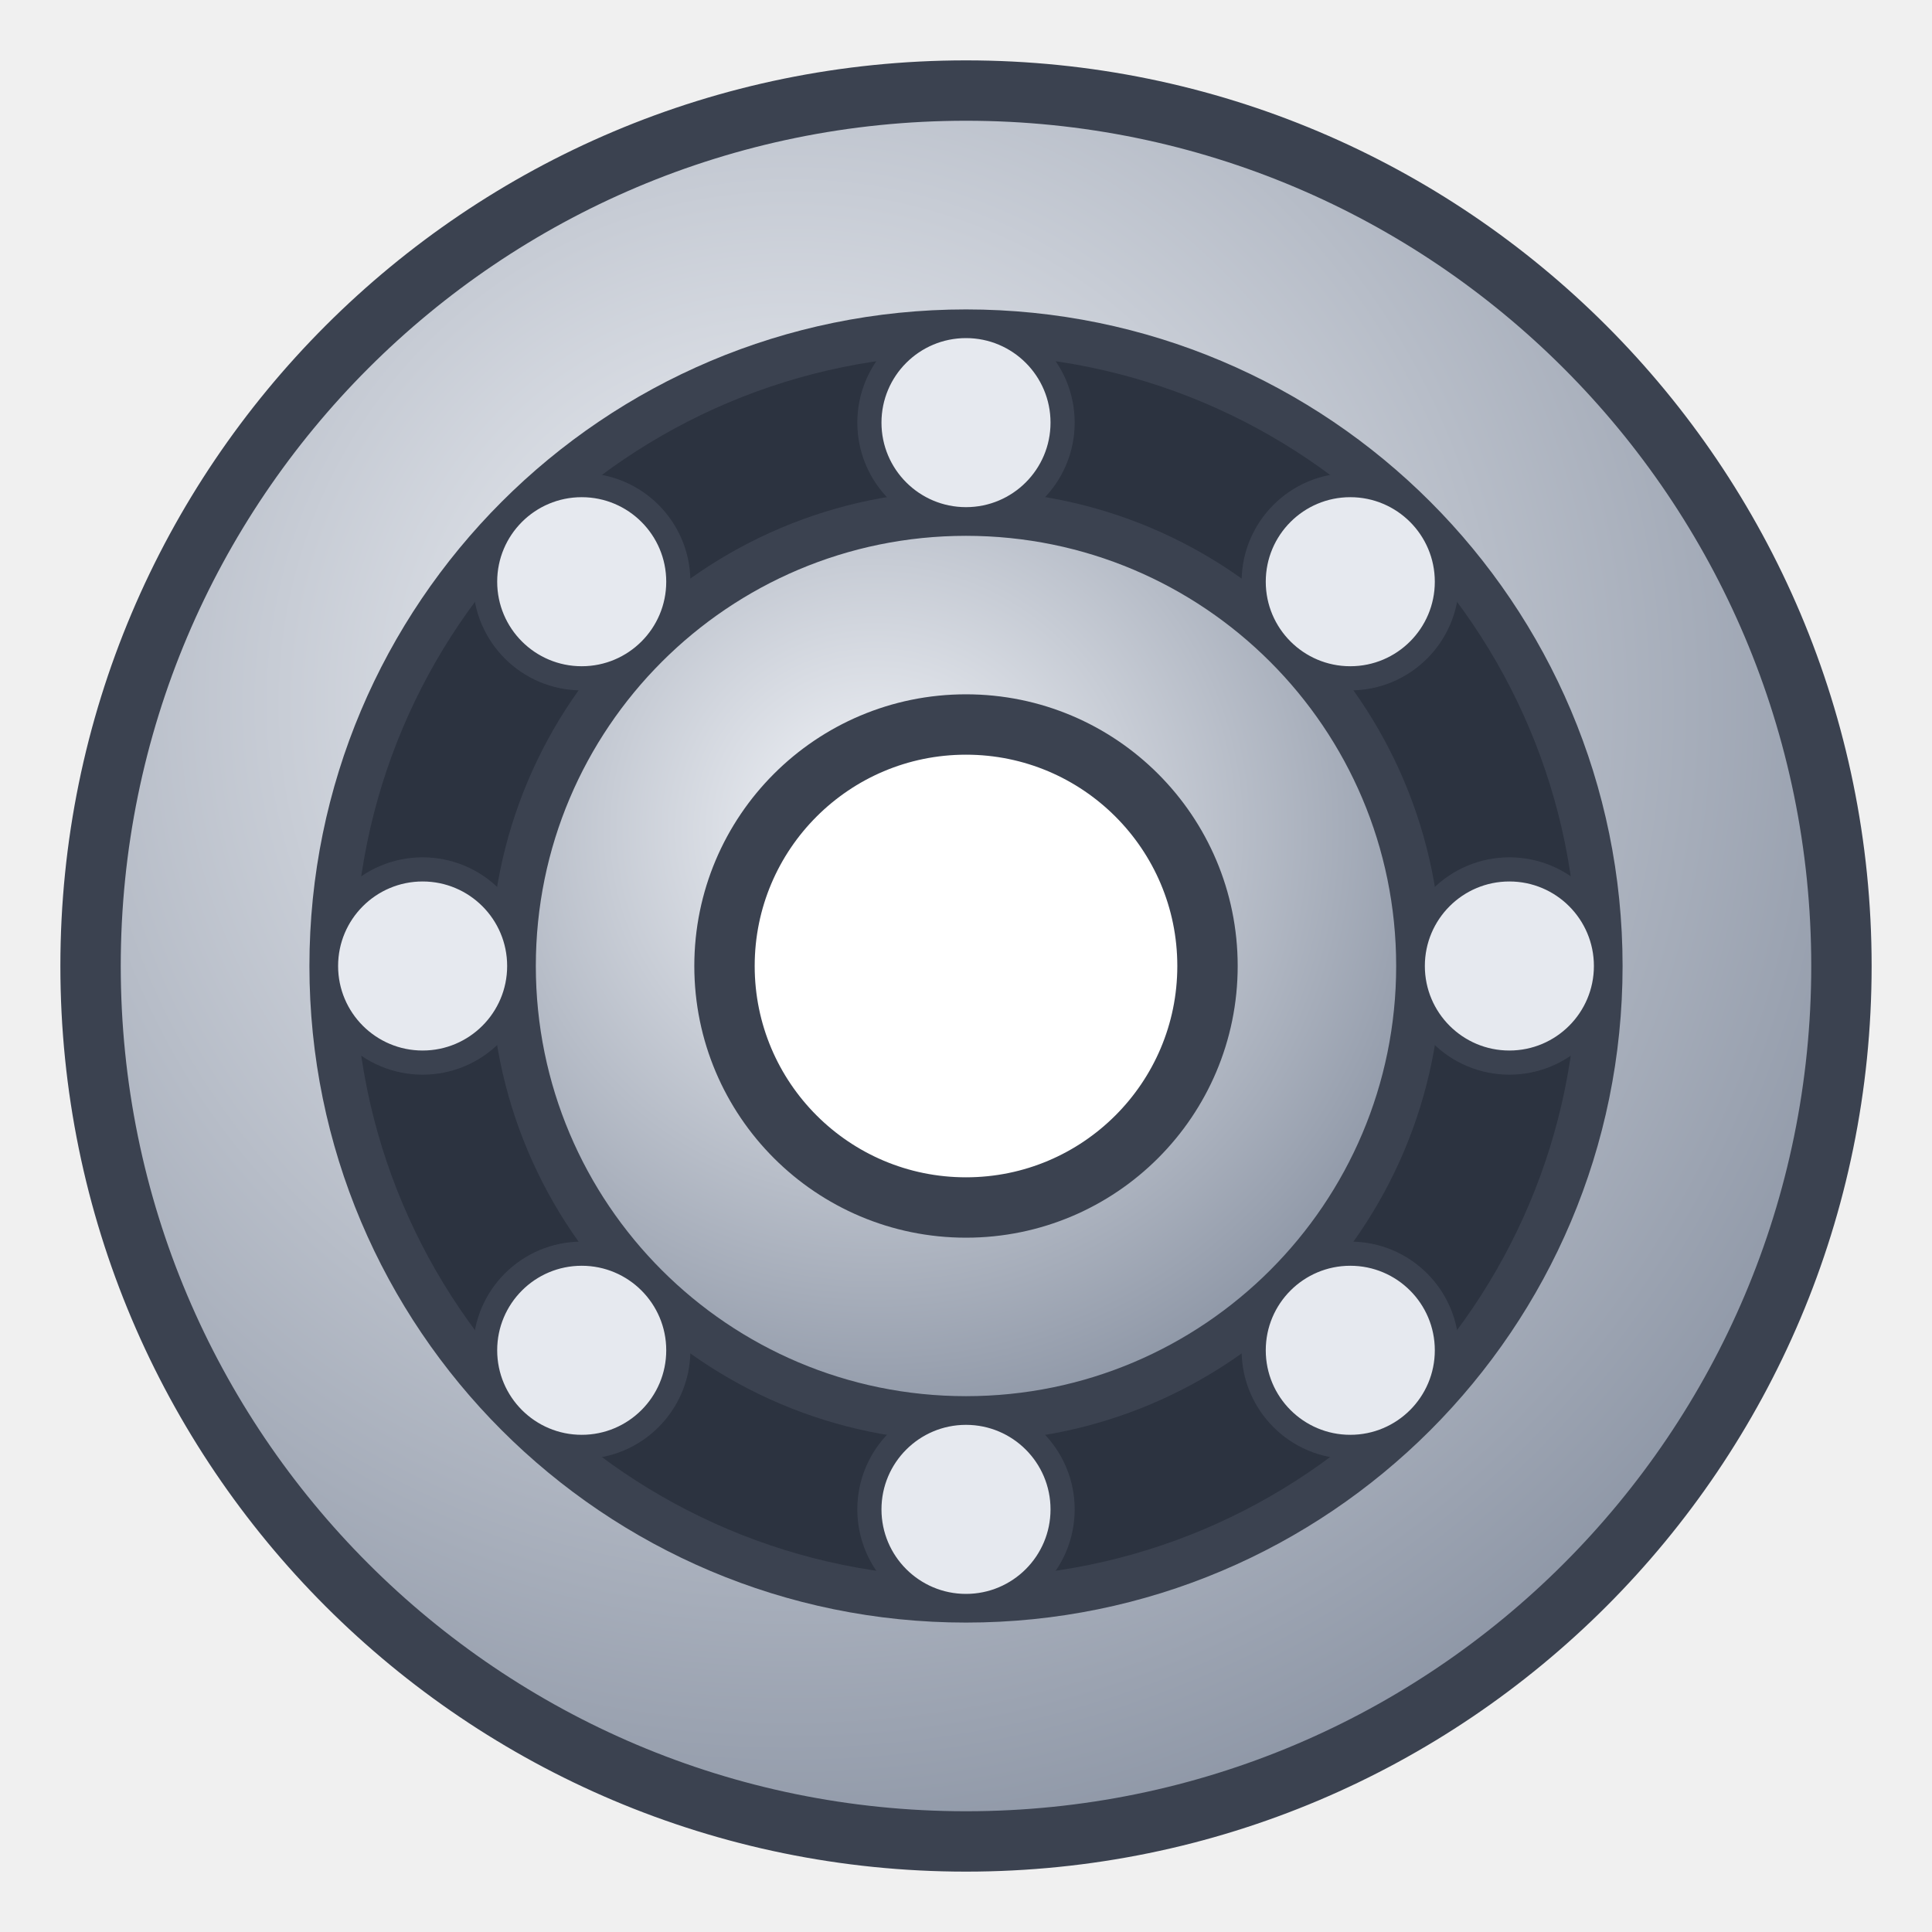
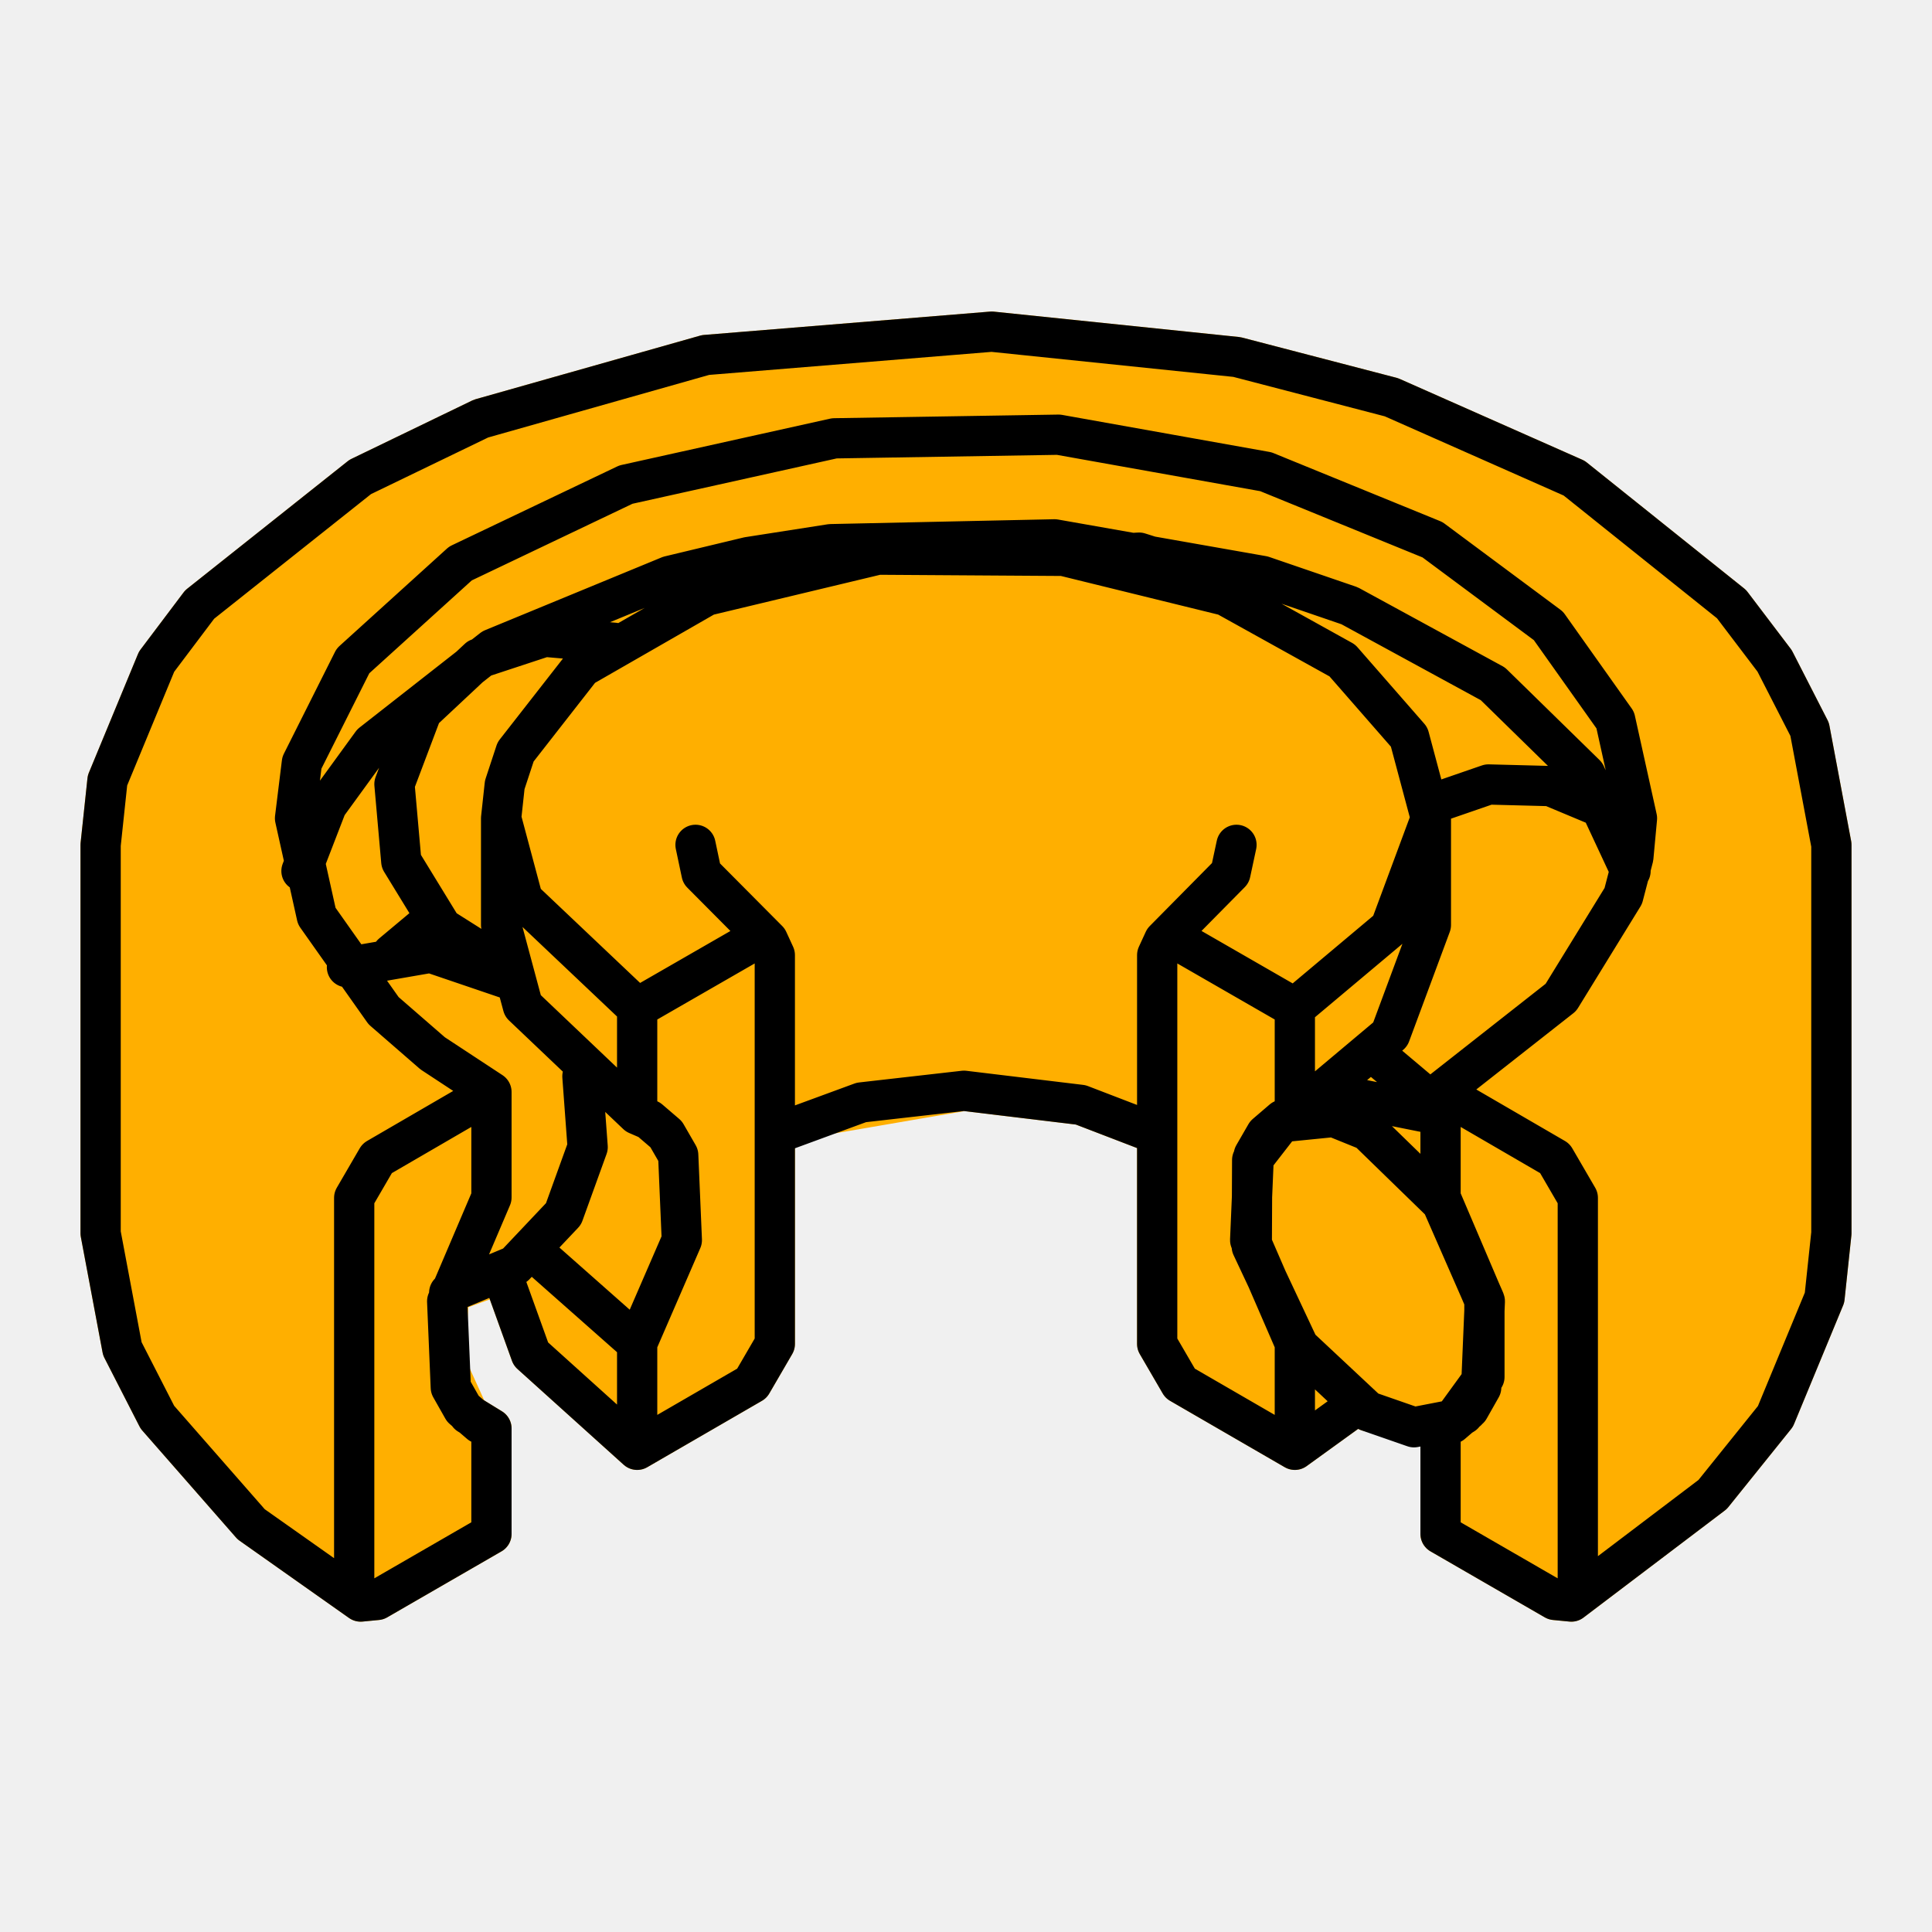
- <svg xmlns="http://www.w3.org/2000/svg" width="64" height="64" viewBox="0 0 64 64">
-   <defs>
-     <radialGradient id="g" cx="40%" cy="35%" r="70%">
-       <stop offset="0" stop-color="#f4f6fa" />
-       <stop offset="1" stop-color="#8a93a3" />
-     </radialGradient>
-   </defs>
-   <circle cx="32" cy="32" r="29" fill="url(#g)" stroke="#3b4250" stroke-width="2" />
-   <circle cx="32" cy="32" r="21" fill="#2c3340" stroke="#3b4250" stroke-width="1.5" />
-   <circle cx="32" cy="32" r="15" fill="url(#g)" stroke="#3b4250" stroke-width="1.5" />
-   <circle cx="32" cy="32" r="8" fill="#ffffff" stroke="#3b4250" stroke-width="2" />
-   <circle cx="50.00" cy="32.00" r="3.2" fill="#e6e9ef" stroke="#3b4250" stroke-width="0.8" />
-   <circle cx="44.73" cy="44.73" r="3.2" fill="#e6e9ef" stroke="#3b4250" stroke-width="0.8" />
-   <circle cx="32.00" cy="50.00" r="3.2" fill="#e6e9ef" stroke="#3b4250" stroke-width="0.8" />
-   <circle cx="19.27" cy="44.73" r="3.2" fill="#e6e9ef" stroke="#3b4250" stroke-width="0.8" />
-   <circle cx="14.00" cy="32.00" r="3.2" fill="#e6e9ef" stroke="#3b4250" stroke-width="0.8" />
-   <circle cx="19.27" cy="19.27" r="3.2" fill="#e6e9ef" stroke="#3b4250" stroke-width="0.8" />
-   <circle cx="32.00" cy="14.00" r="3.2" fill="#e6e9ef" stroke="#3b4250" stroke-width="0.8" />
-   <circle cx="44.73" cy="19.27" r="3.2" fill="#e6e9ef" stroke="#3b4250" stroke-width="0.8" />
+ <svg xmlns="http://www.w3.org/2000/svg" width="48" height="48" viewBox="0 0 48 48">
+   <path d="M28.75,28.18 28.75,33.39 29.32,34.37 32.17,36.02 33.72,34.90 33.98,35.06 35.63,35.44 36.11,35.27 36.45,35.05 36.36,35.14 35.79,35.49 35.79,38.11 38.63,39.75 39.04,39.79 42.55,37.13 44.11,35.19 45.33,32.24 45.50,30.64 45.50,20.99 44.96,18.12 44.09,16.42 43.02,15.01 39.11,11.88 34.57,9.87 30.73,8.87 24.64,8.24 17.53,8.82 11.95,10.40 8.95,11.85 4.96,15.02 3.89,16.44 2.67,19.39 2.50,20.99 2.50,30.64 3.04,33.51 3.91,35.21 6.24,37.87 8.96,39.79 9.37,39.75 12.21,38.11 12.21,35.49 11.64,35.14 11.04,33.82 11.16,32.12 12.47,31.64 13.19,33.64 15.83,36.02 18.68,34.37 19.25,33.39 19.25,28.18 20.22,27.74 23.95,27.10 26.85,27.45 28.75,28.18 Z" fill="#FFAF00" stroke="#FFAF00" stroke-width="1.0" stroke-linejoin="round" />
+   <path d="M28.75,33.39 29.32,34.37 M18.68,34.37 19.25,33.39 M29.32,34.37 32.17,36.02 M32.17,36.02 32.17,33.37 M32.17,33.37 31.06,30.81 31.15,28.70 31.45,28.18 31.87,27.82 M31.87,27.82 32.17,27.69 M32.17,27.69 32.17,25.04 M32.17,25.04 29.32,23.40 M29.32,23.40 28.92,23.36 M28.92,23.36 28.75,23.73 M28.75,23.73 28.75,33.39 M32.17,36.02 33.72,34.90 M12.47,31.64 13.19,33.64 15.83,36.02 M18.68,34.37 15.83,36.02 M15.83,36.02 15.83,33.37 M15.83,33.37 16.94,30.81 16.85,28.70 16.55,28.18 16.13,27.82 M16.13,27.82 15.83,27.69 M15.83,27.69 15.83,25.04 M15.83,25.04 18.68,23.40 M19.25,23.73 19.08,23.36 M19.08,23.36 18.68,23.40 M19.25,23.73 19.25,33.39 M32.17,33.37 32.19,33.35 M35.39,27.55 35.30,27.28 M13.24,31.08 15.83,33.37 M32.17,27.69 34.54,25.70 35.55,22.98 M12.45,22.98 12.99,24.99 15.83,27.69 M32.17,25.04 34.54,23.05 35.55,20.33 M35.55,20.33 35.01,18.31 33.35,16.41 30.45,14.80 26.42,13.81 21.81,13.78 17.55,14.80 14.45,16.58 12.81,18.68 12.54,19.50 12.45,20.33 M12.45,20.33 12.99,22.35 15.83,25.04 M35.79,38.11 38.63,39.75 M12.21,38.11 9.37,39.75 M12.66,24.25 12.59,24.28 M38.63,39.75 39.04,39.79 M39.04,39.79 39.20,39.42 M39.20,39.42 39.20,29.76 M39.20,29.76 38.63,28.78 M38.63,28.78 35.79,27.13 M35.79,27.13 35.79,29.75 M35.79,29.75 36.89,32.33 36.80,34.47 36.50,35.00 36.07,35.37 M36.07,35.37 35.79,35.49 M35.79,35.49 35.79,38.11 M8.80,39.42 8.96,39.79 M8.96,39.79 9.37,39.75 M8.80,39.42 8.80,29.76 M9.37,28.78 8.80,29.76 M9.37,28.78 12.21,27.13 M12.21,27.13 12.21,29.75 M12.21,29.75 11.11,32.33 11.20,34.47 11.50,35.00 11.93,35.37 M11.93,35.37 12.21,35.49 M12.21,35.49 12.21,38.11 M35.79,35.49 36.36,35.14 M10.78,22.83 9.74,23.70 M11.64,35.14 12.21,35.49 M35.79,27.13 38.78,24.78 40.33,22.26 40.58,21.30 40.67,20.33 M40.67,20.33 40.13,17.89 38.47,15.55 35.59,13.41 31.45,11.72 26.30,10.80 20.73,10.89 15.55,12.04 11.44,14.00 8.77,16.42 7.50,18.95 7.33,20.33 M7.33,20.33 7.87,22.76 9.53,25.11 10.75,26.17 12.21,27.13 M40.51,21.64 39.39,19.24 37.09,16.99 33.53,15.05 31.37,14.31 M31.37,14.31 26.20,13.40 20.64,13.52 18.59,13.84 16.63,14.31 M16.63,14.31 12.24,16.12 9.24,18.47 8.12,20.01 7.49,21.64 M33.98,35.06 32.27,33.46 31.10,30.97 31.11,28.82 31.84,27.88 M31.84,27.88 33.14,27.75 33.98,28.09 M33.98,35.06 35.13,35.46 36.11,35.27 M36.11,35.27 36.88,34.21 36.88,32.30 35.82,29.88 33.98,28.09 M28.75,28.18 26.85,27.45 23.95,27.10 21.40,27.39 19.25,28.18 M35.55,22.98 35.55,20.33 M12.45,22.98 12.45,20.33 M28.92,23.36 30.57,21.69 30.72,20.99 M17.28,20.99 17.43,21.70 19.08,23.36 M39.04,39.79 42.55,37.13 44.11,35.19 45.33,32.24 45.50,30.64 M2.50,30.64 3.04,33.51 3.91,35.21 6.24,37.87 8.96,39.79 M45.50,30.64 45.50,20.99 M2.50,30.64 2.50,20.99 M45.50,20.99 44.96,18.12 44.09,16.42 43.02,15.01 39.11,11.88 34.57,9.87 30.73,8.87 24.64,8.24 17.53,8.82 11.95,10.40 8.95,11.85 4.96,15.02 3.89,16.44 2.67,19.39 2.50,20.99 M36.11,35.27 36.45,35.05 M35.79,27.71 33.79,27.31 31.84,27.88 M39.93,20.12 38.52,19.53 36.98,19.49 35.53,19.99 M34.14,26.17 35.79,27.56 M28.30,13.73 26.55,13.83 M30.59,14.85 29.53,14.12 28.30,13.73 M11.89,16.36 10.48,17.68 9.80,19.48 9.97,21.40 10.98,23.05 12.61,24.08 M15.26,15.97 13.53,15.82 11.89,16.36 M11.16,32.12 12.79,31.44 14.00,30.16 14.60,28.50 14.47,26.74 M12.70,24.35 10.70,23.67 8.62,24.03" fill="none" stroke="#000000" stroke-width="1.0" stroke-linecap="round" stroke-linejoin="round" />
</svg>
